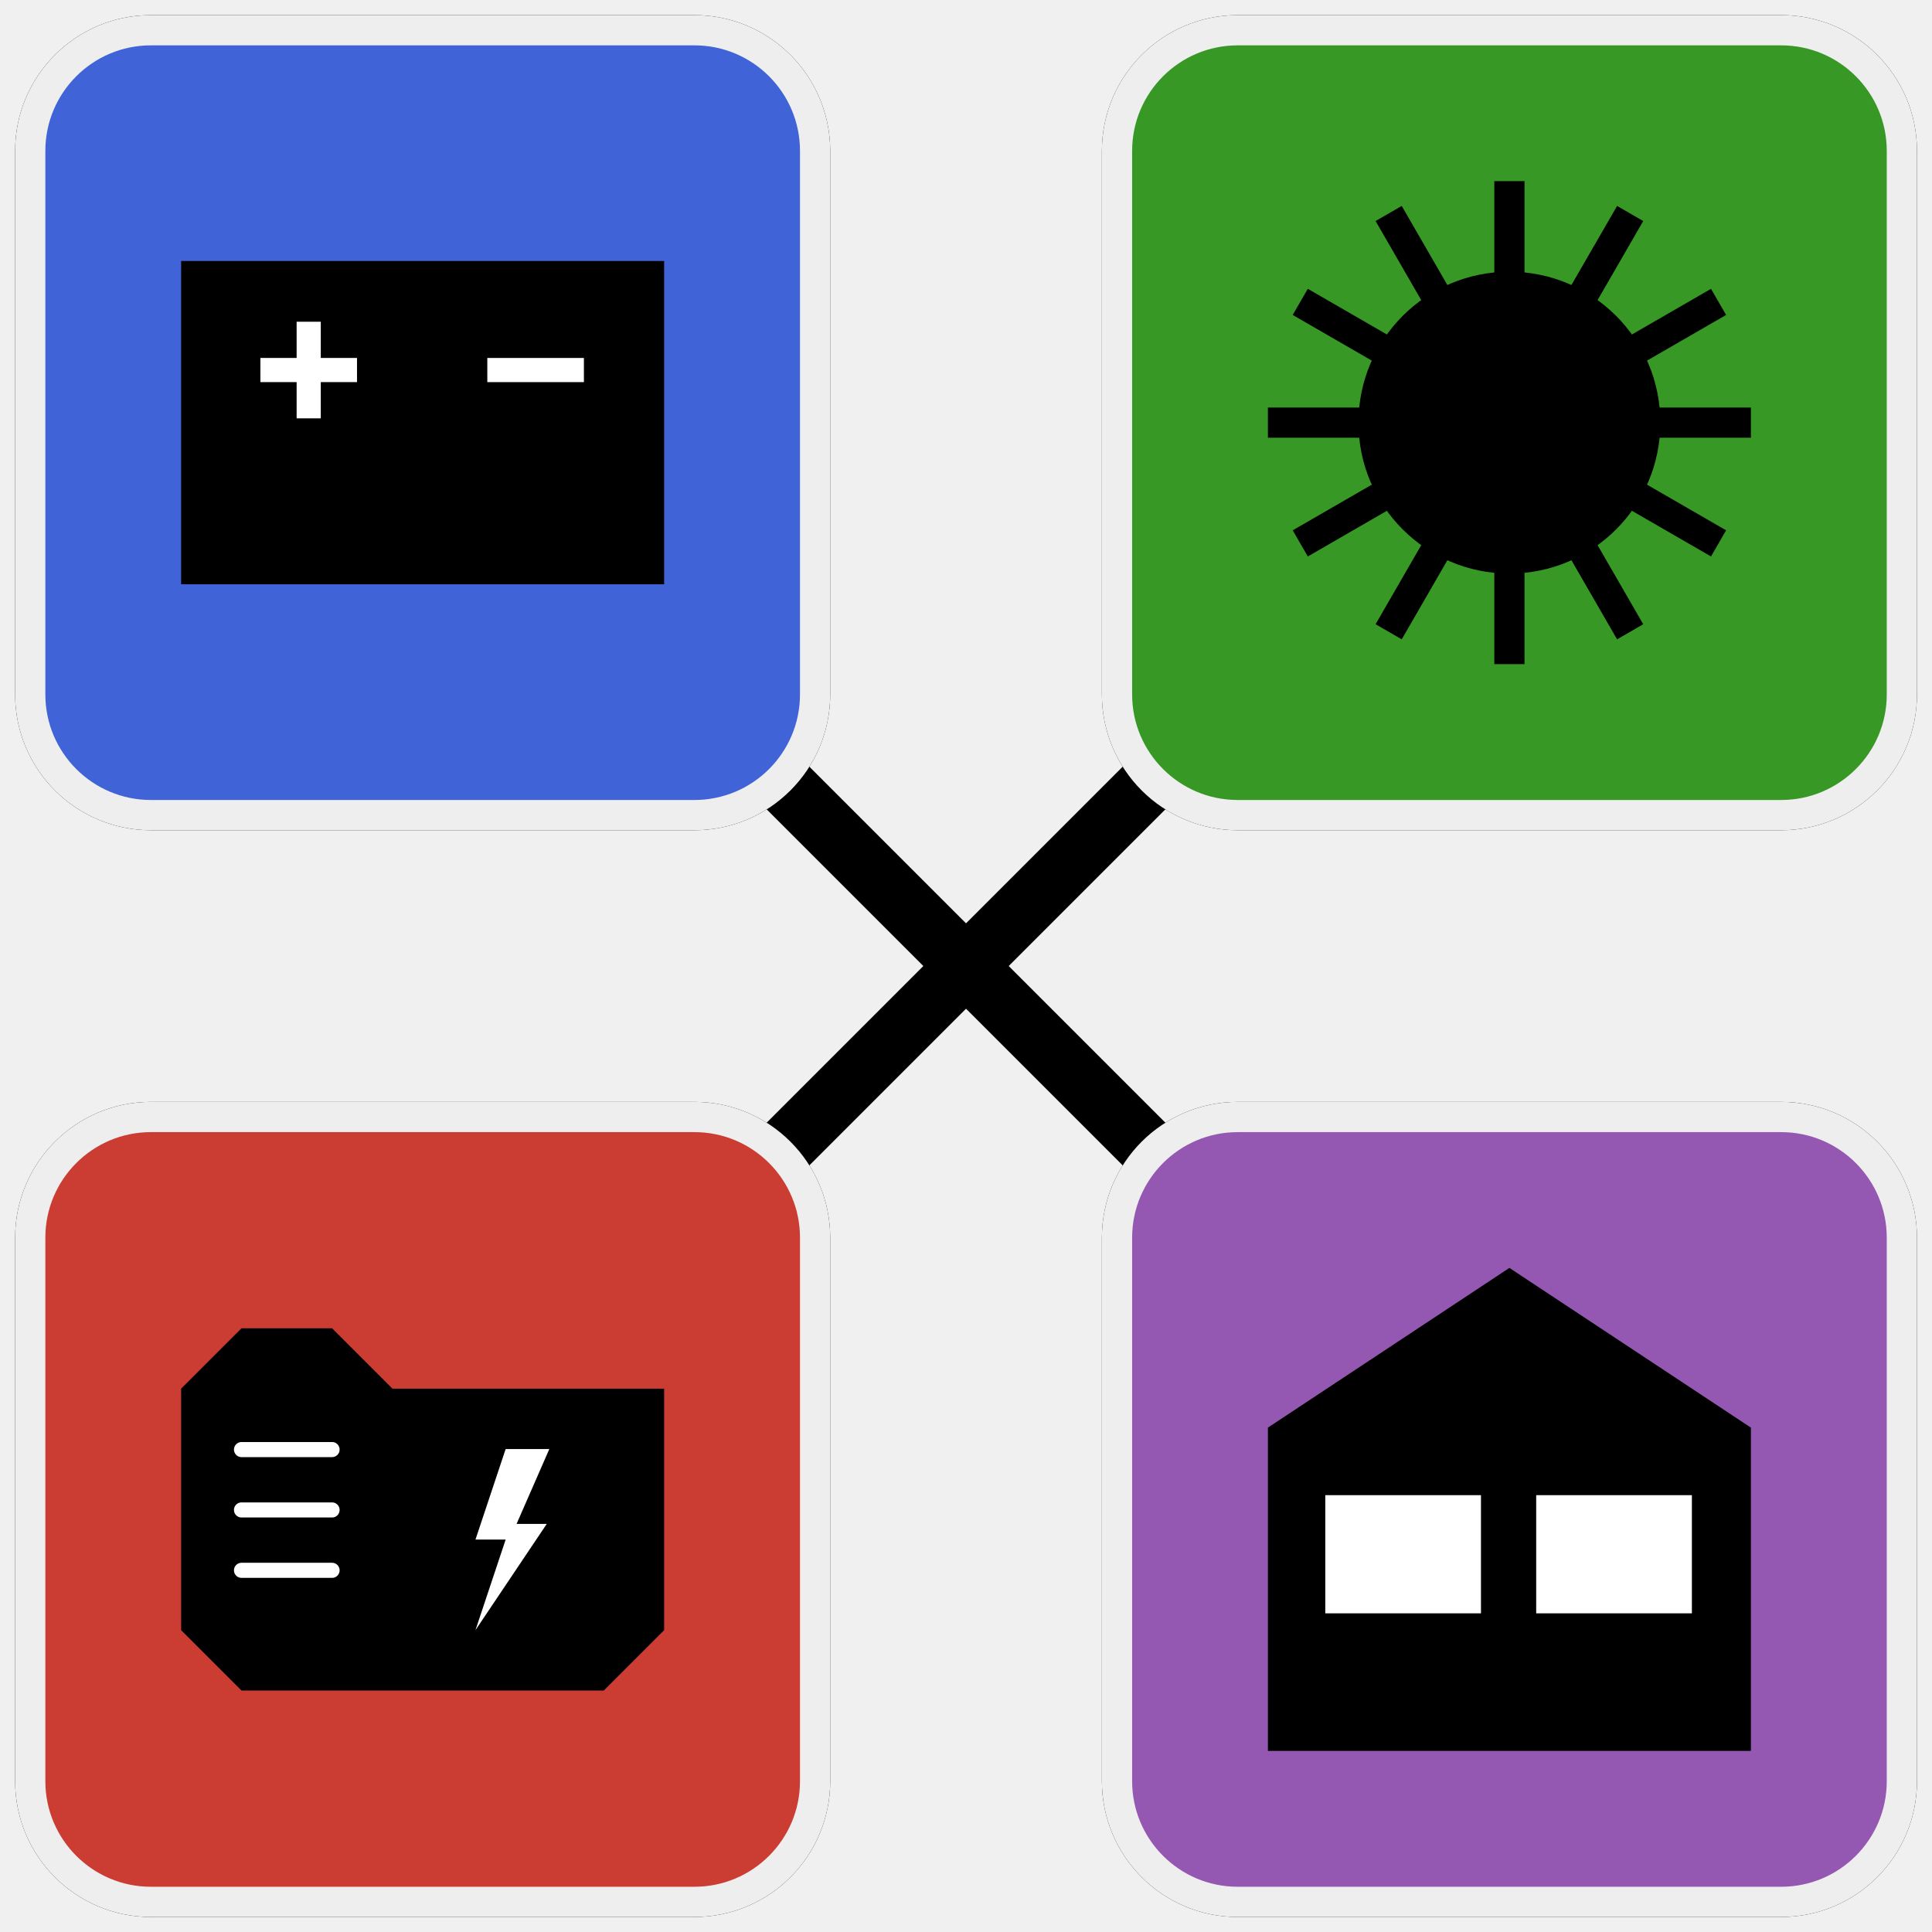
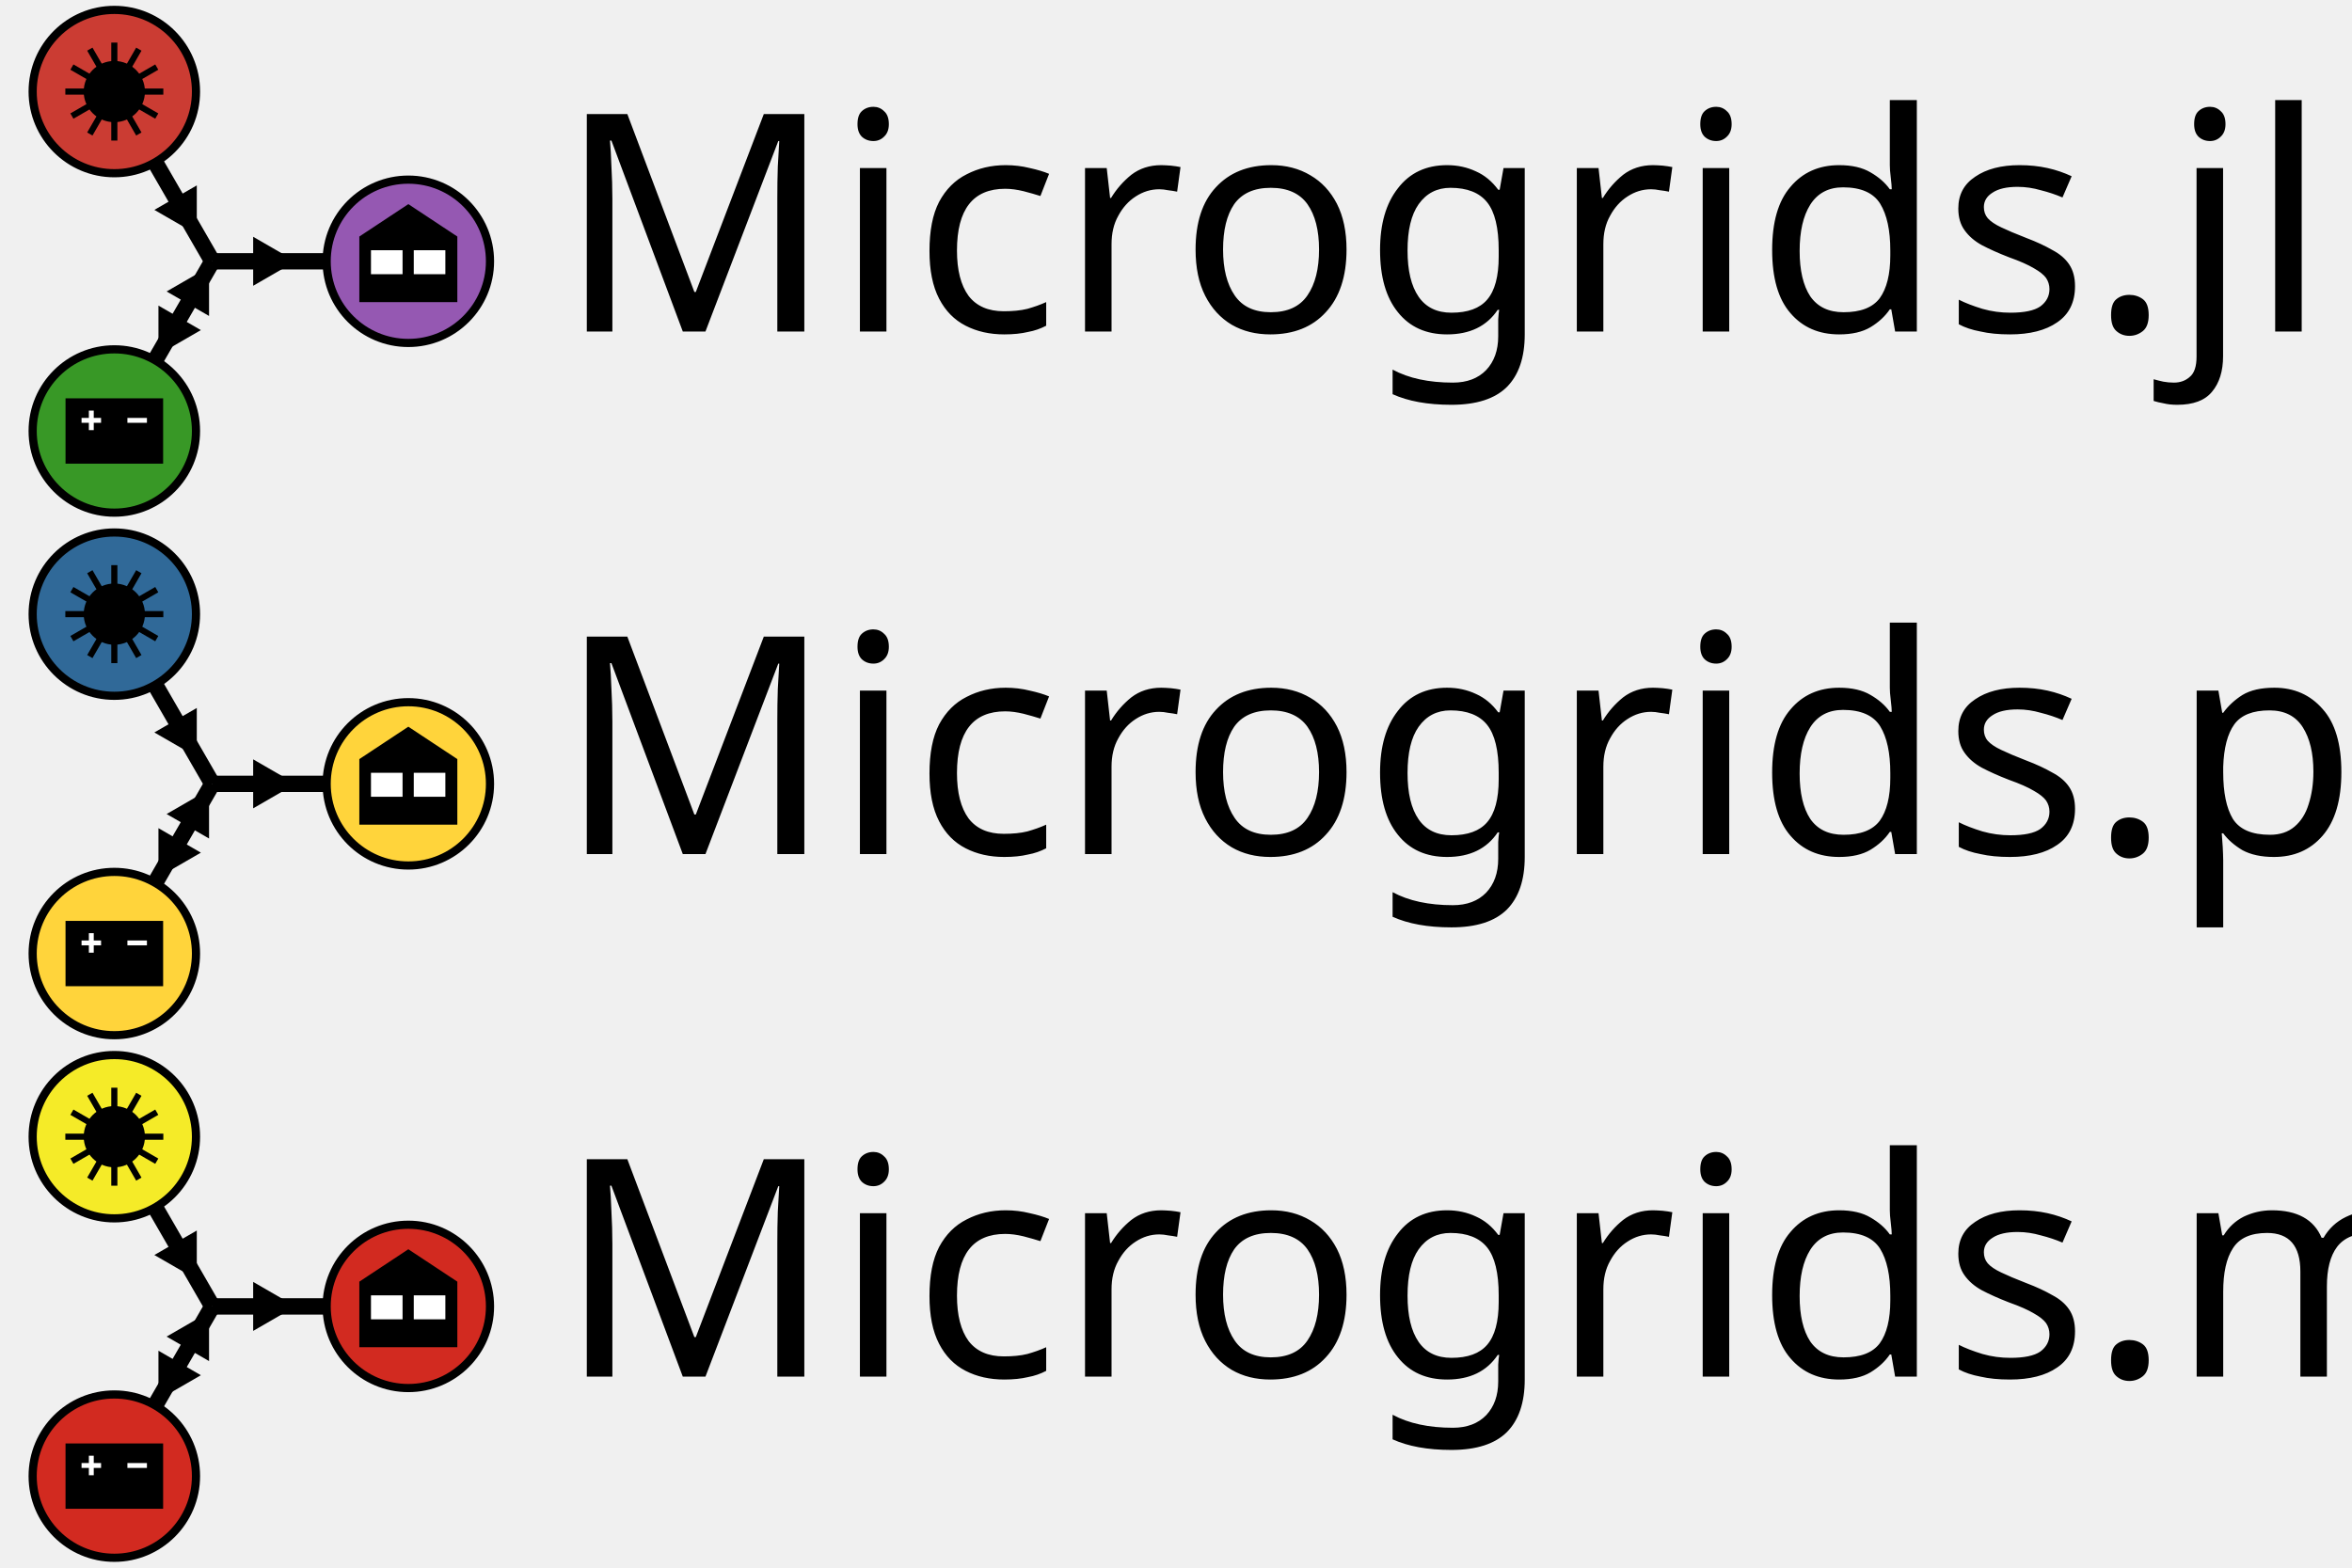
- <svg xmlns="http://www.w3.org/2000/svg" xmlns:xlink="http://www.w3.org/1999/xlink" width="64" height="64" viewBox="0 0 16.933 16.933" version="1.1" id="svg5">
+ <svg xmlns="http://www.w3.org/2000/svg" xmlns:xlink="http://www.w3.org/1999/xlink" width="288" height="192" viewBox="0 0 76.2 50.8" version="1.1" id="svg5">
  <defs id="defs2" />
-   <g id="layer2">
-     <path style="display:inline;font-variation-settings:normal;opacity:1;fill:none;fill-opacity:1;stroke:#000000;stroke-width:0.529;stroke-linecap:butt;stroke-linejoin:miter;stroke-miterlimit:4;stroke-dasharray:none;stroke-dashoffset:0;stroke-opacity:1;stop-color:#000000;stop-opacity:1" d="M 4.233,4.233 12.7,12.7" id="path2690" />
-     <use x="0" y="0" xlink:href="#path2690" id="use2772" transform="rotate(-90,8.466667,8.466667)" width="100%" height="100%" style="display:inline;stroke-width:0.265;stroke-miterlimit:4;stroke-dasharray:none" />
-     <circle style="display:inline;font-variation-settings:normal;opacity:1;fill:#000000;fill-opacity:1;fill-rule:evenodd;stroke:none;stroke-width:0.25;stroke-linecap:round;stroke-linejoin:miter;stroke-miterlimit:4;stroke-dasharray:none;stroke-dashoffset:0;stroke-opacity:1;stop-color:#000000;stop-opacity:1" id="path2289" cx="8.467" cy="8.467" r="0.276" />
-     <use x="0" y="0" xlink:href="#rect1951" id="use3250" transform="translate(9.525)" width="100%" height="100%" style="display:inline" />
-     <use x="0" y="0" xlink:href="#rect1951" id="use3250-5" transform="translate(9.525,9.525)" width="100%" height="100%" style="display:inline;font-variation-settings:normal;opacity:1;vector-effect:none;fill:#99c1f1;fill-opacity:1;stroke:#000000;stroke-width:0.265;stroke-linecap:round;stroke-linejoin:miter;stroke-miterlimit:4;stroke-dasharray:none;stroke-dashoffset:0;stroke-opacity:1;-inkscape-stroke:none;stop-color:#000000;stop-opacity:1" />
-     <use x="0" y="0" xlink:href="#rect1951" id="use3250-6" transform="translate(0,9.525)" width="100%" height="100%" style="display:inline" />
-     <rect style="display:inline;font-variation-settings:normal;opacity:1;fill:#99c1f1;fill-opacity:1;fill-rule:evenodd;stroke:#000000;stroke-width:0.265;stroke-linecap:round;stroke-linejoin:miter;stroke-miterlimit:4;stroke-dasharray:none;stroke-dashoffset:0;stroke-opacity:1;stop-color:#000000;stop-opacity:1" id="rect1951" width="6.879" height="6.879" x="0.265" y="0.265" ry="1.058" />
-     <rect style="font-variation-settings:normal;display:inline;fill:#389826;fill-opacity:1;fill-rule:evenodd;stroke:#eeeeee;stroke-width:0.265;stroke-linecap:round;stroke-linejoin:miter;stroke-miterlimit:4;stroke-dasharray:none;stroke-dashoffset:0;stroke-opacity:1;stop-color:#000000;opacity:1;vector-effect:none;-inkscape-stroke:none;stop-opacity:1" id="rect1951-6" width="6.879" height="6.879" x="9.79" y="0.265" ry="1.058" rx="1.058" />
-     <rect style="font-variation-settings:normal;display:inline;fill:#cb3c33;fill-opacity:1;fill-rule:evenodd;stroke:#eeeeee;stroke-width:0.265;stroke-linecap:round;stroke-linejoin:miter;stroke-miterlimit:4;stroke-dasharray:none;stroke-dashoffset:0;stroke-opacity:1;stop-color:#000000;opacity:1;vector-effect:none;-inkscape-stroke:none;stop-opacity:1" id="rect1951-7" width="6.879" height="6.879" x="0.265" y="9.79" ry="1.058" rx="1.058" />
-     <rect style="display:inline;font-variation-settings:normal;fill:#306998;fill-opacity:1;fill-rule:evenodd;stroke:#eeeeee;stroke-width:0.265;stroke-linecap:round;stroke-linejoin:miter;stroke-miterlimit:4;stroke-dasharray:none;stroke-dashoffset:0;stroke-opacity:1;stop-color:#000000" id="rect1951-3" width="6.085" height="6.085" x="3.407" y="-8.467" ry="1.058" rx="1.058" />
-     <rect style="display:inline;font-variation-settings:normal;fill:#ffd43b;fill-opacity:1;fill-rule:evenodd;stroke:#eeeeee;stroke-width:0.265;stroke-linecap:round;stroke-linejoin:miter;stroke-miterlimit:4;stroke-dasharray:none;stroke-dashoffset:0;stroke-opacity:1;stop-color:#000000" id="rect1951-3-6" width="6.085" height="6.085" x="11.557" y="-9.058" ry="1.058" rx="1.058" />
-     <rect style="font-variation-settings:normal;display:inline;opacity:1;vector-effect:none;fill:#9558b2;fill-opacity:1;fill-rule:evenodd;stroke:#eeeeee;stroke-width:0.265;stroke-linecap:round;stroke-linejoin:miter;stroke-miterlimit:4;stroke-dasharray:none;stroke-dashoffset:0;stroke-opacity:1;-inkscape-stroke:none;stop-color:#000000;stop-opacity:1" id="rect6841" width="6.879" height="6.879" x="9.79" y="9.79" ry="1.058" rx="1.058" />
-     <rect style="font-variation-settings:normal;display:inline;vector-effect:none;fill:#4063d8;fill-opacity:1;fill-rule:evenodd;stroke:#eeeeee;stroke-width:0.265;stroke-linecap:round;stroke-linejoin:miter;stroke-miterlimit:4;stroke-dasharray:none;stroke-dashoffset:0;stroke-opacity:1;-inkscape-stroke:none;stop-color:#000000" id="rect6841-1" width="6.879" height="6.879" x="0.265" y="0.265" ry="1.058" rx="1.058" />
+   <g id="layer4" style="display:none">
+     <rect style="font-variation-settings:normal;display:inline;opacity:1;vector-effect:none;fill:#f9f06b;fill-opacity:1;fill-rule:evenodd;stroke:none;stroke-width:0.25;stroke-linecap:round;stroke-linejoin:miter;stroke-miterlimit:4;stroke-dasharray:none;stroke-dashoffset:0;stroke-opacity:1;-inkscape-stroke:none;stop-color:#000000;stop-opacity:1" id="rect36114" width="16.933" height="16.933" x="-5.9058596e-07" y="-5.9058596e-07" />
+     <path style="font-variation-settings:normal;display:inline;opacity:1;vector-effect:none;fill:#99c1f1;fill-opacity:1;fill-rule:evenodd;stroke:none;stroke-width:0.945;stroke-linecap:round;stroke-linejoin:miter;stroke-miterlimit:4;stroke-dasharray:none;stroke-dashoffset:0;stroke-opacity:1;-inkscape-stroke:none;stop-color:#000000;stop-opacity:1" id="path33662" d="M 56,32 20,52.785 20,11.215 Z" transform="matrix(0.2645833,0,0,0.2645833,-1.587499,0)" />
+     <rect style="font-variation-settings:normal;display:inline;vector-effect:none;fill:#f6d32d;fill-opacity:1;fill-rule:evenodd;stroke:none;stroke-width:0.25;stroke-linecap:round;stroke-linejoin:miter;stroke-miterlimit:4;stroke-dasharray:none;stroke-dashoffset:0;stroke-opacity:1;-inkscape-stroke:none;stop-color:#000000" id="rect36114-7" width="16.933" height="16.933" x="3.6308836e-07" y="16.933" />
+     <rect style="font-variation-settings:normal;display:inline;vector-effect:none;fill:#f6d32d;fill-opacity:1;fill-rule:evenodd;stroke:none;stroke-width:0.25;stroke-linecap:round;stroke-linejoin:miter;stroke-miterlimit:4;stroke-dasharray:none;stroke-dashoffset:0;stroke-opacity:1;-inkscape-stroke:none;stop-color:#000000" id="rect36114-7-3" width="59.267" height="16.933" x="16.933" y="0" />
+     <rect style="font-variation-settings:normal;display:inline;vector-effect:none;fill:#f6d32d;fill-opacity:1;fill-rule:evenodd;stroke:none;stroke-width:0.25;stroke-linecap:round;stroke-linejoin:miter;stroke-miterlimit:4;stroke-dasharray:none;stroke-dashoffset:0;stroke-opacity:1;-inkscape-stroke:none;stop-color:#000000" id="rect36114-7-3-6" width="59.267" height="16.933" x="16.933" y="33.867" />
+     <rect style="font-variation-settings:normal;display:inline;vector-effect:none;fill:#f9f06b;fill-opacity:1;fill-rule:evenodd;stroke:none;stroke-width:0.25;stroke-linecap:round;stroke-linejoin:miter;stroke-miterlimit:4;stroke-dasharray:none;stroke-dashoffset:0;stroke-opacity:1;-inkscape-stroke:none;stop-color:#000000" id="rect36114-7-3-7" width="59.267" height="16.933" x="16.933" y="16.933" />
+     <rect style="font-variation-settings:normal;display:inline;vector-effect:none;fill:#f9f06b;fill-opacity:1;fill-rule:evenodd;stroke:none;stroke-width:0.25;stroke-linecap:round;stroke-linejoin:miter;stroke-miterlimit:4;stroke-dasharray:none;stroke-dashoffset:0;stroke-opacity:1;-inkscape-stroke:none;stop-color:#000000" id="rect36114-76" width="16.933" height="16.933" x="-1.5442603e-06" y="33.867" />
+     <text xml:space="preserve" style="font-style:normal;font-variant:normal;font-weight:normal;font-stretch:normal;font-size:8.467px;line-height:1.25;font-family:Gentium;-inkscape-font-specification:Gentium;letter-spacing:0px;word-spacing:0px;fill:#000000;fill-opacity:1;stroke:none;stroke-width:0.265" x="61.383" y="21.167" id="text14264">
+       <tspan id="tspan14262" style="stroke-width:0.265" x="61.383" y="21.167" />
+     </text>
+   </g>
+   <g id="layer2" style="display:inline">
+     <rect style="font-variation-settings:normal;display:inline;fill:#306998;fill-opacity:1;fill-rule:evenodd;stroke:#eeeeee;stroke-width:0.265;stroke-linecap:round;stroke-linejoin:miter;stroke-miterlimit:4;stroke-dasharray:none;stroke-dashoffset:0;stroke-opacity:1;stop-color:#000000" id="rect1951-3" width="6.085" height="6.085" x="3.407" y="-19.05" ry="1.058" rx="1.058" />
+     <rect style="font-variation-settings:normal;display:inline;fill:#ffd43b;fill-opacity:1;fill-rule:evenodd;stroke:#eeeeee;stroke-width:0.265;stroke-linecap:round;stroke-linejoin:miter;stroke-miterlimit:4;stroke-dasharray:none;stroke-dashoffset:0;stroke-opacity:1;stop-color:#000000" id="rect1951-3-6" width="6.085" height="6.085" x="11.557" y="-19.642" ry="1.058" rx="1.058" />
+     <rect style="font-variation-settings:normal;display:inline;vector-effect:none;fill:#4063d8;fill-opacity:1;fill-rule:evenodd;stroke:#eeeeee;stroke-width:0.265;stroke-linecap:round;stroke-linejoin:miter;stroke-miterlimit:4;stroke-dasharray:none;stroke-dashoffset:0;stroke-opacity:1;-inkscape-stroke:none;stop-color:#000000" id="rect6841-1" width="6.879" height="6.879" x="-4.233" y="-19.05" ry="1.058" rx="1.058" />
+     <g id="g36404">
+       <path style="font-variation-settings:normal;display:inline;opacity:1;fill:none;fill-opacity:1;stroke:#000000;stroke-width:0.529;stroke-linecap:butt;stroke-linejoin:miter;stroke-miterlimit:4;stroke-dasharray:none;stroke-dashoffset:0;stroke-opacity:1;stop-color:#000000;stop-opacity:1" d="m 3.704,2.967 3.175,5.499" id="path2690" />
+       <use x="0" y="0" xlink:href="#path2690" id="use34247" transform="rotate(120,6.879168,8.466667)" width="100%" height="100%" />
+       <use x="0" y="0" xlink:href="#path2690" id="use34249" transform="rotate(-120,6.879168,8.466667)" width="100%" height="100%" />
+       <path style="font-variation-settings:normal;opacity:1;vector-effect:none;fill:#000000;fill-opacity:1;fill-rule:evenodd;stroke:none;stroke-width:1.091;stroke-linecap:round;stroke-linejoin:miter;stroke-miterlimit:4;stroke-dasharray:none;stroke-dashoffset:0;stroke-opacity:1;-inkscape-stroke:none;stop-color:#000000;stop-opacity:1" id="path34306" d="m 44,48 -6,3.464 v -6.928 z" transform="matrix(0.2291359,0,0,0.2291359,-0.5050818,-2.531858)" />
+       <path style="font-variation-settings:normal;opacity:1;vector-effect:none;fill:#000000;fill-opacity:1;fill-rule:evenodd;stroke:none;stroke-width:1.091;stroke-linecap:round;stroke-linejoin:miter;stroke-miterlimit:4;stroke-dasharray:none;stroke-dashoffset:0;stroke-opacity:1;-inkscape-stroke:none;stop-color:#000000;stop-opacity:1" id="path35809" d="m 44,48 -6,3.464 v -6.928 z" transform="matrix(0.114568,-0.1984375,-0.1984375,-0.114568,11.25684,22.88137)" />
+       <use x="0" y="0" xlink:href="#path34306" id="use35811" transform="rotate(120,6.482293,8.695802)" width="100%" height="100%" />
+       <path style="font-variation-settings:normal;opacity:1;vector-effect:none;fill:#000000;fill-opacity:1;fill-rule:evenodd;stroke:none;stroke-width:1.091;stroke-linecap:round;stroke-linejoin:miter;stroke-miterlimit:4;stroke-dasharray:none;stroke-dashoffset:0;stroke-opacity:1;-inkscape-stroke:none;stop-color:#000000;stop-opacity:1" id="path35880" d="m 44,48 -6,3.464 v -6.928 z" transform="matrix(0.114568,0.1984375,0.1984375,-0.114568,-8.190041,4.36308)" />
+     </g>
+     <use x="0" y="0" xlink:href="#g36404" id="use36851" transform="translate(-8.6105379e-7,16.93333)" width="100%" height="100%" />
+     <use x="0" y="0" xlink:href="#g36404" id="use36851-4" transform="translate(-8.6105379e-7,33.86667)" width="100%" height="100%" style="display:inline" />
+     <circle style="font-variation-settings:normal;display:inline;opacity:1;vector-effect:none;fill:#cb3c33;fill-opacity:1;fill-rule:evenodd;stroke:#000000;stroke-width:0.265;stroke-linecap:round;stroke-linejoin:miter;stroke-miterlimit:4;stroke-dasharray:none;stroke-dashoffset:0;stroke-opacity:1;-inkscape-stroke:none;stop-color:#000000;stop-opacity:1" id="path32944" cx="3.704" cy="2.967" r="2.646" />
+     <circle style="font-variation-settings:normal;display:inline;opacity:1;fill:#9558b2;fill-opacity:1;fill-rule:evenodd;stroke:#000000;stroke-width:0.265;stroke-linecap:round;stroke-linejoin:miter;stroke-miterlimit:4;stroke-dasharray:none;stroke-dashoffset:0;stroke-opacity:1;stop-color:#000000;stop-opacity:1" id="circle33388" cx="13.229" cy="8.467" r="2.646" />
+     <circle style="font-variation-settings:normal;display:inline;opacity:1;vector-effect:none;fill:#389826;fill-opacity:1;fill-rule:evenodd;stroke:#000000;stroke-width:0.265;stroke-linecap:round;stroke-linejoin:miter;stroke-miterlimit:4;stroke-dasharray:none;stroke-dashoffset:0;stroke-opacity:1;-inkscape-stroke:none;stop-color:#000000;stop-opacity:1" id="circle33432" cx="3.704" cy="13.966" r="2.646" />
+     <circle style="font-variation-settings:normal;display:inline;opacity:1;vector-effect:none;fill:#306998;fill-opacity:1;fill-rule:evenodd;stroke:#000000;stroke-width:0.265;stroke-linecap:round;stroke-linejoin:miter;stroke-miterlimit:4;stroke-dasharray:none;stroke-dashoffset:0;stroke-opacity:1;-inkscape-stroke:none;stop-color:#000000;stop-opacity:1" id="path32944-2" cx="3.704" cy="19.901" r="2.646" />
+     <circle style="font-variation-settings:normal;display:inline;opacity:1;vector-effect:none;fill:#ffd43b;fill-opacity:1;fill-rule:evenodd;stroke:#000000;stroke-width:0.265;stroke-linecap:round;stroke-linejoin:miter;stroke-miterlimit:4;stroke-dasharray:none;stroke-dashoffset:0;stroke-opacity:1;-inkscape-stroke:none;stop-color:#000000;stop-opacity:1" id="circle33388-5" cx="13.229" cy="25.4" r="2.646" />
+     <circle style="font-variation-settings:normal;display:inline;opacity:1;vector-effect:none;fill:#ffd43b;fill-opacity:1;fill-rule:evenodd;stroke:#000000;stroke-width:0.265;stroke-linecap:round;stroke-linejoin:miter;stroke-miterlimit:4;stroke-dasharray:none;stroke-dashoffset:0;stroke-opacity:1;-inkscape-stroke:none;stop-color:#000000;stop-opacity:1" id="circle33432-3" cx="3.704" cy="30.899" r="2.646" />
+     <circle style="font-variation-settings:normal;display:inline;vector-effect:none;fill:#f5eb28;fill-opacity:1;fill-rule:evenodd;stroke:#000000;stroke-width:0.265;stroke-linecap:round;stroke-linejoin:miter;stroke-miterlimit:4;stroke-dasharray:none;stroke-dashoffset:0;stroke-opacity:1;-inkscape-stroke:none;stop-color:#000000" id="path32944-8" cx="3.704" cy="36.834" r="2.646" />
+     <circle style="font-variation-settings:normal;display:inline;opacity:1;vector-effect:none;fill:#d22a20;fill-opacity:1;fill-rule:evenodd;stroke:#000000;stroke-width:0.265;stroke-linecap:round;stroke-linejoin:miter;stroke-miterlimit:4;stroke-dasharray:none;stroke-dashoffset:0;stroke-opacity:1;-inkscape-stroke:none;stop-color:#000000;stop-opacity:1" id="circle33388-1" cx="13.229" cy="42.333" r="2.646" />
+     <circle style="font-variation-settings:normal;display:inline;vector-effect:none;fill:#d22a20;fill-opacity:1;fill-rule:evenodd;stroke:#000000;stroke-width:0.265;stroke-linecap:round;stroke-linejoin:miter;stroke-miterlimit:4;stroke-dasharray:none;stroke-dashoffset:0;stroke-opacity:1;-inkscape-stroke:none;stop-color:#000000" id="circle33432-36" cx="3.704" cy="47.833" r="2.646" />
  </g>
  <g id="layer1" style="display:inline">
-     <g style="display:inline;stroke-width:3.78" transform="matrix(0.2645832,0,0,0.2645832,-27.78123,5.820835)" id="g1224">
-       <circle style="color:#000000;clip-rule:nonzero;display:inline;overflow:visible;visibility:visible;opacity:1;isolation:auto;mix-blend-mode:normal;color-interpolation:sRGB;color-interpolation-filters:linearRGB;solid-color:#000000;solid-opacity:1;vector-effect:none;fill:#000000;fill-opacity:1;fill-rule:nonzero;stroke:none;stroke-width:7.559;stroke-linecap:round;stroke-linejoin:miter;stroke-miterlimit:4;stroke-dasharray:none;stroke-dashoffset:0;stroke-opacity:1;marker:none;marker-start:none;marker-end:none;color-rendering:auto;image-rendering:auto;shape-rendering:auto;text-rendering:auto;enable-background:accumulate" id="path1191" cx="155" cy="-8" r="5" />
-       <rect style="color:#000000;clip-rule:nonzero;display:inline;overflow:visible;visibility:visible;opacity:1;isolation:auto;mix-blend-mode:normal;color-interpolation:sRGB;color-interpolation-filters:linearRGB;solid-color:#000000;solid-opacity:1;vector-effect:none;fill:#000000;fill-opacity:1;fill-rule:nonzero;stroke:none;stroke-width:7.559;stroke-linecap:round;stroke-linejoin:miter;stroke-miterlimit:4;stroke-dasharray:none;stroke-dashoffset:0;stroke-opacity:1;marker:none;marker-start:none;marker-end:none;color-rendering:auto;image-rendering:auto;shape-rendering:auto;text-rendering:auto;enable-background:accumulate" id="rect1193" width="1" height="16" x="154.5" y="-16" />
-       <use style="stroke-width:3.78" x="0" y="0" xlink:href="#rect1193" id="use1205" transform="rotate(30,155,-8.000016)" width="100%" height="100%" />
-       <use style="stroke-width:3.78" x="0" y="0" xlink:href="#rect1193" id="use1207" transform="rotate(60,155,-8.000016)" width="100%" height="100%" />
-       <use style="stroke-width:3.78" x="0" y="0" xlink:href="#rect1193" id="use1209" transform="rotate(90,155,-8.000016)" width="100%" height="100%" />
-       <use style="stroke-width:3.78" height="100%" width="100%" transform="rotate(120,155,-8.000015)" id="use1211" xlink:href="#rect1193" y="0" x="0" />
-       <use style="stroke-width:3.78" height="100%" width="100%" transform="rotate(150,155,-8.000014)" id="use1213" xlink:href="#rect1193" y="0" x="0" />
-     </g>
-     <g id="g2709" style="display:inline;fill:none;stroke:#0a0a0a;stroke-width:0.75;stroke-linecap:round;stroke-miterlimit:4;stroke-dasharray:none;stroke-opacity:1" transform="matrix(0.2315102,0,0,0.2315102,-23.01872,-2.678881)">
+     <g id="g2709" style="display:inline;fill:none;stroke:#0a0a0a;stroke-width:0.75;stroke-linecap:round;stroke-miterlimit:4;stroke-dasharray:none;stroke-opacity:1" transform="matrix(0.2315102,0,0,0.2315102,-49.05663,-30.25146)">
      <path id="path2677" style="color:#000000;clip-rule:nonzero;display:inline;overflow:visible;visibility:visible;opacity:1;isolation:auto;mix-blend-mode:normal;color-interpolation:sRGB;color-interpolation-filters:linearRGB;solid-color:#000000;solid-opacity:1;vector-effect:none;fill:none;fill-opacity:1;fill-rule:nonzero;stroke:#0a0a0a;stroke-width:0.75;stroke-linecap:round;stroke-linejoin:round;stroke-miterlimit:4;stroke-dasharray:none;stroke-dashoffset:0;stroke-opacity:1;marker:none;marker-start:none;marker-end:none;color-rendering:auto;image-rendering:auto;shape-rendering:auto;text-rendering:auto;enable-background:accumulate" d="M 143.5,98.5 A 2.5,2.5 0 0 1 146,96 2.5,2.5 0 0 1 148.5,98.5 2.5,2.5 0 0 1 146,101" />
      <path style="color:#000000;clip-rule:nonzero;display:inline;overflow:visible;visibility:visible;opacity:1;isolation:auto;mix-blend-mode:normal;color-interpolation:sRGB;color-interpolation-filters:linearRGB;solid-color:#000000;solid-opacity:1;vector-effect:none;fill:none;fill-opacity:1;fill-rule:nonzero;stroke:#0a0a0a;stroke-width:0.75;stroke-linecap:round;stroke-linejoin:round;stroke-miterlimit:4;stroke-dasharray:none;stroke-dashoffset:0;stroke-opacity:1;marker:none;marker-start:none;marker-end:none;color-rendering:auto;image-rendering:auto;shape-rendering:auto;text-rendering:auto;enable-background:accumulate" id="path2679" d="m 149.5,100.5 a 2.5,2.5 0 0 1 2.5,-2.5 2.5,2.5 0 0 1 2.5,2.5 2.5,2.5 0 0 1 -2.5,2.5" />
      <path transform="scale(1,-1)" id="path2681" style="color:#000000;clip-rule:nonzero;display:inline;overflow:visible;visibility:visible;opacity:1;isolation:auto;mix-blend-mode:normal;color-interpolation:sRGB;color-interpolation-filters:linearRGB;solid-color:#000000;solid-opacity:1;vector-effect:none;fill:none;fill-opacity:1;fill-rule:nonzero;stroke:#0a0a0a;stroke-width:0.75;stroke-linecap:round;stroke-linejoin:round;stroke-miterlimit:4;stroke-dasharray:none;stroke-dashoffset:0;stroke-opacity:1;marker:none;marker-start:none;marker-end:none;color-rendering:auto;image-rendering:auto;shape-rendering:auto;text-rendering:auto;enable-background:accumulate" d="m 146.5,-107.5 a 2.5,2.5 0 0 1 2.5,-2.5 2.5,2.5 0 0 1 2.5,2.5 2.5,2.5 0 0 1 -2.5,2.5" />
      <path id="path2683" d="m 136,103 h 16" style="color:#000000;clip-rule:nonzero;display:inline;overflow:visible;visibility:visible;opacity:1;isolation:auto;mix-blend-mode:normal;color-interpolation:sRGB;color-interpolation-filters:linearRGB;solid-color:#000000;solid-opacity:1;fill:none;fill-opacity:1;fill-rule:nonzero;stroke:#0a0a0a;stroke-width:0.75;stroke-linecap:round;stroke-linejoin:miter;stroke-miterlimit:4;stroke-dasharray:none;stroke-dashoffset:0;stroke-opacity:1;color-rendering:auto;image-rendering:auto;shape-rendering:auto;text-rendering:auto;enable-background:accumulate" />
      <path id="path2685" d="m 146,101 h -8" style="color:#000000;clip-rule:nonzero;display:inline;overflow:visible;visibility:visible;opacity:1;isolation:auto;mix-blend-mode:normal;color-interpolation:sRGB;color-interpolation-filters:linearRGB;solid-color:#000000;solid-opacity:1;vector-effect:none;fill:none;fill-opacity:1;fill-rule:nonzero;stroke:#0a0a0a;stroke-width:0.75;stroke-linecap:round;stroke-linejoin:round;stroke-miterlimit:4;stroke-dasharray:none;stroke-dashoffset:0;stroke-opacity:1;marker:none;marker-start:none;marker-end:none;color-rendering:auto;image-rendering:auto;shape-rendering:auto;text-rendering:auto;enable-background:accumulate" />
      <path style="color:#000000;clip-rule:nonzero;display:inline;overflow:visible;visibility:visible;opacity:1;isolation:auto;mix-blend-mode:normal;color-interpolation:sRGB;color-interpolation-filters:linearRGB;solid-color:#000000;solid-opacity:1;fill:none;fill-opacity:1;fill-rule:nonzero;stroke:#0a0a0a;stroke-width:0.75;stroke-linecap:round;stroke-linejoin:miter;stroke-miterlimit:4;stroke-dasharray:none;stroke-dashoffset:0;stroke-opacity:1;color-rendering:auto;image-rendering:auto;shape-rendering:auto;text-rendering:auto;enable-background:accumulate" d="M 149,105 H 139" id="path2687" />
    </g>
-     <g id="use269" transform="matrix(0.1120069,0,0,0.1120069,-52.38746,-49.47869)" style="display:inline">
-       <g style="display:inline" id="g4874" transform="translate(-151.1921,60.95958)">
-         <path style="display:inline;fill:#000000;fill-opacity:1;stroke:none;stroke-width:1.067" d="m 718.121,492.498 v 25.298 h 37.795 v -25.298 l -18.898,-12.498 -18.898,12.498" id="path4868" />
-         <rect y="497.783" x="722.611" height="9.247" width="12.183" id="rect4870" style="color:#000000;display:inline;overflow:visible;visibility:visible;fill:#ffffff;fill-opacity:1;fill-rule:nonzero;stroke:none;stroke-width:0.756;marker:none;enable-background:accumulate" />
-         <rect style="color:#000000;display:inline;overflow:visible;visibility:visible;fill:#ffffff;fill-opacity:1;fill-rule:nonzero;stroke:none;stroke-width:0.756;marker:none;enable-background:accumulate" id="rect4872" width="12.183" height="9.247" x="739.115" y="497.783" />
-       </g>
-     </g>
-     <g transform="matrix(0.2645834,0,0,0.2645834,-20.63751,5.027082)" id="g1310" style="display:inline">
+     <g transform="matrix(0.2645834,0,0,0.2645834,-25.45219,-18.25625)" id="g1310" style="display:inline">
      <path style="color:#000000;clip-rule:nonzero;display:inline;overflow:visible;visibility:visible;opacity:1;isolation:auto;mix-blend-mode:normal;color-interpolation:sRGB;color-interpolation-filters:linearRGB;solid-color:#000000;solid-opacity:1;fill:#000000;fill-opacity:1;fill-rule:nonzero;stroke:none;stroke-width:0.234;stroke-linecap:butt;stroke-linejoin:miter;stroke-miterlimit:4;stroke-dasharray:none;stroke-dashoffset:0;stroke-opacity:1;color-rendering:auto;image-rendering:auto;shape-rendering:auto;text-rendering:auto;enable-background:accumulate" d="m 86,37 -2,-2 10e-7,-8 L 86,25 h 3 l 2,2 9,1e-6 V 35 l -2,2 z" id="path1202" />
      <path style="color:#000000;clip-rule:nonzero;display:inline;overflow:visible;visibility:visible;opacity:1;isolation:auto;mix-blend-mode:normal;color-interpolation:sRGB;color-interpolation-filters:linearRGB;solid-color:#000000;solid-opacity:1;fill:#ffffff;fill-opacity:1;fill-rule:nonzero;stroke:none;stroke-width:0.234;stroke-linecap:butt;stroke-linejoin:miter;stroke-miterlimit:4;stroke-dasharray:none;stroke-dashoffset:0;stroke-opacity:1;color-rendering:auto;image-rendering:auto;shape-rendering:auto;text-rendering:auto;enable-background:accumulate" d="m 94.75,29 -1,3 h 1 l -1,3 2.362,-3.52 h -1 l 1.085,-2.48 z" id="path1222" />
      <g transform="translate(-6.999997,-1)" id="g1349">
        <path style="color:#000000;clip-rule:nonzero;display:inline;overflow:visible;visibility:visible;opacity:1;isolation:auto;mix-blend-mode:normal;color-interpolation:sRGB;color-interpolation-filters:linearRGB;solid-color:#000000;solid-opacity:1;fill:none;fill-opacity:1;fill-rule:nonzero;stroke:#ffffff;stroke-width:0.5;stroke-linecap:round;stroke-linejoin:miter;stroke-miterlimit:4;stroke-dasharray:none;stroke-dashoffset:0;stroke-opacity:1;color-rendering:auto;image-rendering:auto;shape-rendering:auto;text-rendering:auto;enable-background:accumulate" d="m 93,30.018 h 3" id="path1340" />
        <use x="0" y="0" xlink:href="#path1340" id="use1342" transform="translate(-2.6771546e-8,2)" width="100%" height="100%" />
        <use height="100%" width="100%" transform="translate(-2.6771546e-8,4)" id="use1344" xlink:href="#path1340" y="0" x="0" />
      </g>
    </g>
-     <g style="display:inline" transform="matrix(0.112007,0,0,0.112007,-61.91254,-63.93701)" id="g3343">
-       <path style="display:inline;fill:#000000;fill-opacity:1;stroke:none;stroke-width:1.067" d="m 566.929,591.252 v 25.298 h 37.795 v -25.298 h -37.795" id="path7966" />
-       <path id="path3986-8" d="m 590.888,599.786 h 7.559" style="display:inline;fill:none;stroke:#ffffff;stroke-width:1.89;stroke-linecap:butt;stroke-linejoin:miter;stroke-miterlimit:4;stroke-dasharray:none;stroke-opacity:1" />
-       <path d="m 576.912,596.006 v 7.559 m -3.78,-3.78 h 7.559" style="display:inline;fill:none;stroke:#ffffff;stroke-width:1.89;stroke-linecap:butt;stroke-linejoin:miter;stroke-miterlimit:4;stroke-dasharray:none;stroke-opacity:1" id="path3990-3" />
+     <g id="g4288">
+       <g style="display:inline;stroke-width:3.78" transform="matrix(0.1984374,0,0,0.1984374,-27.05363,4.554906)" id="g1224">
+         <circle style="color:#000000;clip-rule:nonzero;display:inline;overflow:visible;visibility:visible;opacity:1;isolation:auto;mix-blend-mode:normal;color-interpolation:sRGB;color-interpolation-filters:linearRGB;solid-color:#000000;solid-opacity:1;vector-effect:none;fill:#000000;fill-opacity:1;fill-rule:nonzero;stroke:none;stroke-width:7.559;stroke-linecap:round;stroke-linejoin:miter;stroke-miterlimit:4;stroke-dasharray:none;stroke-dashoffset:0;stroke-opacity:1;marker:none;marker-start:none;marker-end:none;color-rendering:auto;image-rendering:auto;shape-rendering:auto;text-rendering:auto;enable-background:accumulate" id="path1191" cx="155" cy="-8" r="5" />
+         <rect style="color:#000000;clip-rule:nonzero;display:inline;overflow:visible;visibility:visible;opacity:1;isolation:auto;mix-blend-mode:normal;color-interpolation:sRGB;color-interpolation-filters:linearRGB;solid-color:#000000;solid-opacity:1;vector-effect:none;fill:#000000;fill-opacity:1;fill-rule:nonzero;stroke:none;stroke-width:7.559;stroke-linecap:round;stroke-linejoin:miter;stroke-miterlimit:4;stroke-dasharray:none;stroke-dashoffset:0;stroke-opacity:1;marker:none;marker-start:none;marker-end:none;color-rendering:auto;image-rendering:auto;shape-rendering:auto;text-rendering:auto;enable-background:accumulate" id="rect1193" width="1" height="16" x="154.5" y="-16" />
+         <use style="stroke-width:3.78" x="0" y="0" xlink:href="#rect1193" id="use1205" transform="rotate(30,155,-8.000016)" width="100%" height="100%" />
+         <use style="stroke-width:3.78" x="0" y="0" xlink:href="#rect1193" id="use1207" transform="rotate(60,155,-8.000016)" width="100%" height="100%" />
+         <use style="stroke-width:3.78" x="0" y="0" xlink:href="#rect1193" id="use1209" transform="rotate(90,155,-8.000016)" width="100%" height="100%" />
+         <use style="stroke-width:3.78" height="100%" width="100%" transform="rotate(120,155,-8.000015)" id="use1211" xlink:href="#rect1193" y="0" x="0" />
+         <use style="stroke-width:3.78" height="100%" width="100%" transform="rotate(150,155,-8.000014)" id="use1213" xlink:href="#rect1193" y="0" x="0" />
+       </g>
+       <g id="use269" transform="matrix(0.08400522,0,0,0.08400522,-35.98334,-38.82884)" style="display:inline">
+         <g style="display:inline" id="g4874" transform="translate(-151.1921,60.95958)">
+           <path style="display:inline;fill:#000000;fill-opacity:1;stroke:none;stroke-width:1.067" d="m 718.121,492.498 v 25.298 h 37.795 v -25.298 l -18.898,-12.498 -18.898,12.498" id="path4868" />
+           <rect y="497.783" x="722.611" height="9.247" width="12.183" id="rect4870" style="color:#000000;display:inline;overflow:visible;visibility:visible;fill:#ffffff;fill-opacity:1;fill-rule:nonzero;stroke:none;stroke-width:0.756;marker:none;enable-background:accumulate" />
+           <rect style="color:#000000;display:inline;overflow:visible;visibility:visible;fill:#ffffff;fill-opacity:1;fill-rule:nonzero;stroke:none;stroke-width:0.756;marker:none;enable-background:accumulate" id="rect4872" width="12.183" height="9.247" x="739.115" y="497.783" />
+         </g>
+       </g>
+       <g style="display:inline" transform="matrix(0.08367052,0,0,0.08367052,-45.31226,-36.56281)" id="g3343">
+         <path style="display:inline;fill:#000000;fill-opacity:1;stroke:none;stroke-width:1.067" d="m 566.929,591.252 v 25.298 h 37.795 v -25.298 h -37.795" id="path7966" />
+         <path id="path3986-8" d="m 590.888,599.786 h 7.559" style="display:inline;fill:none;stroke:#ffffff;stroke-width:1.89;stroke-linecap:butt;stroke-linejoin:miter;stroke-miterlimit:4;stroke-dasharray:none;stroke-opacity:1" />
+         <path d="m 576.912,596.006 v 7.559 m -3.78,-3.78 h 7.559" style="display:inline;fill:none;stroke:#ffffff;stroke-width:1.89;stroke-linecap:butt;stroke-linejoin:miter;stroke-miterlimit:4;stroke-dasharray:none;stroke-opacity:1" id="path3990-3" />
+       </g>
    </g>
+     <use x="0" y="0" xlink:href="#g4288" id="use4341" transform="translate(-2.2136797e-7,16.93333)" width="100%" height="100%" />
+     <use x="0" y="0" xlink:href="#g4288" id="use4341-9" transform="translate(-2.2136821e-7,33.86667)" width="100%" height="100%" style="display:inline" />
+   </g>
+   <g id="layer3" style="display:inline">
+     <text xml:space="preserve" style="font-style:normal;font-variant:normal;font-weight:300;font-stretch:normal;font-size:8.467px;line-height:1.25;font-family:Lato;-inkscape-font-specification:'Lato, Light';font-variant-ligatures:normal;font-variant-caps:normal;font-variant-numeric:normal;font-variant-east-asian:normal;letter-spacing:0px;word-spacing:0px;fill:#000000;fill-opacity:1;stroke:none;stroke-width:0.265" x="23.731" y="-5.538" id="text10308">
+       <tspan id="tspan10306" style="font-style:normal;font-variant:normal;font-weight:normal;font-stretch:normal;font-size:8.467px;font-family:Lato;-inkscape-font-specification:'Lato, Normal';font-variant-ligatures:normal;font-variant-caps:normal;font-variant-numeric:normal;font-variant-east-asian:normal;stroke-width:0.265" x="23.731" y="-5.538">Microgrid.jl</tspan>
+     </text>
+     <text xml:space="preserve" style="font-style:normal;font-variant:normal;font-weight:normal;font-stretch:normal;font-size:9.878px;line-height:1.25;font-family:'Linux Biolinum O';-inkscape-font-specification:'Linux Biolinum O, Normal';font-variant-ligatures:normal;font-variant-caps:normal;font-variant-numeric:normal;font-variant-east-asian:normal;letter-spacing:0px;word-spacing:0px;fill:#000000;fill-opacity:1;stroke:none;stroke-width:0.265" x="18.057" y="10.743" id="text26030">
+       <tspan id="tspan26028" style="font-style:normal;font-variant:normal;font-weight:normal;font-stretch:normal;font-size:9.878px;font-family:'Linux Biolinum O';-inkscape-font-specification:'Linux Biolinum O, Normal';font-variant-ligatures:normal;font-variant-caps:normal;font-variant-numeric:normal;font-variant-east-asian:normal;stroke-width:0.265" x="18.057" y="10.743">Microgrids.<tspan style="font-style:normal;font-variant:normal;font-weight:normal;font-stretch:normal;font-size:9.878px;font-family:'Linux Biolinum O';-inkscape-font-specification:'Linux Biolinum O, Normal';font-variant-ligatures:normal;font-variant-caps:normal;font-variant-numeric:normal;font-variant-east-asian:normal" id="tspan26026">jl</tspan>
+       </tspan>
+     </text>
+     <text xml:space="preserve" style="font-style:normal;font-variant:normal;font-weight:normal;font-stretch:normal;font-size:9.878px;line-height:1.25;font-family:'Linux Biolinum O';-inkscape-font-specification:'Linux Biolinum O, Normal';font-variant-ligatures:normal;font-variant-caps:normal;font-variant-numeric:normal;font-variant-east-asian:normal;letter-spacing:0px;word-spacing:0px;display:inline;fill:#000000;fill-opacity:1;stroke:none;stroke-width:0.265" x="18.057" y="27.677" id="text26030-5">
+       <tspan id="tspan26028-3" style="font-style:normal;font-variant:normal;font-weight:normal;font-stretch:normal;font-size:9.878px;font-family:'Linux Biolinum O';-inkscape-font-specification:'Linux Biolinum O, Normal';font-variant-ligatures:normal;font-variant-caps:normal;font-variant-numeric:normal;font-variant-east-asian:normal;stroke-width:0.265" x="18.057" y="27.677">Microgrids.py<tspan style="font-style:normal;font-variant:normal;font-weight:normal;font-stretch:normal;font-size:9.878px;font-family:'Linux Biolinum O';-inkscape-font-specification:'Linux Biolinum O, Normal';font-variant-ligatures:normal;font-variant-caps:normal;font-variant-numeric:normal;font-variant-east-asian:normal" id="tspan26026-5" />
+       </tspan>
+     </text>
+     <text xml:space="preserve" style="font-style:normal;font-variant:normal;font-weight:normal;font-stretch:normal;font-size:9.878px;line-height:1.25;font-family:'Linux Biolinum O';-inkscape-font-specification:'Linux Biolinum O, Normal';font-variant-ligatures:normal;font-variant-caps:normal;font-variant-numeric:normal;font-variant-east-asian:normal;letter-spacing:0px;word-spacing:0px;display:inline;fill:#000000;fill-opacity:1;stroke:none;stroke-width:0.265" x="18.057" y="44.61" id="text26030-6">
+       <tspan id="tspan26028-2" style="font-style:normal;font-variant:normal;font-weight:normal;font-stretch:normal;font-size:9.878px;font-family:'Linux Biolinum O';-inkscape-font-specification:'Linux Biolinum O, Normal';font-variant-ligatures:normal;font-variant-caps:normal;font-variant-numeric:normal;font-variant-east-asian:normal;stroke-width:0.265" x="18.057" y="44.61">Microgrids.m<tspan style="font-style:normal;font-variant:normal;font-weight:normal;font-stretch:normal;font-size:9.878px;font-family:'Linux Biolinum O';-inkscape-font-specification:'Linux Biolinum O, Normal';font-variant-ligatures:normal;font-variant-caps:normal;font-variant-numeric:normal;font-variant-east-asian:normal" id="tspan26026-9" />
+       </tspan>
+     </text>
  </g>
</svg>
